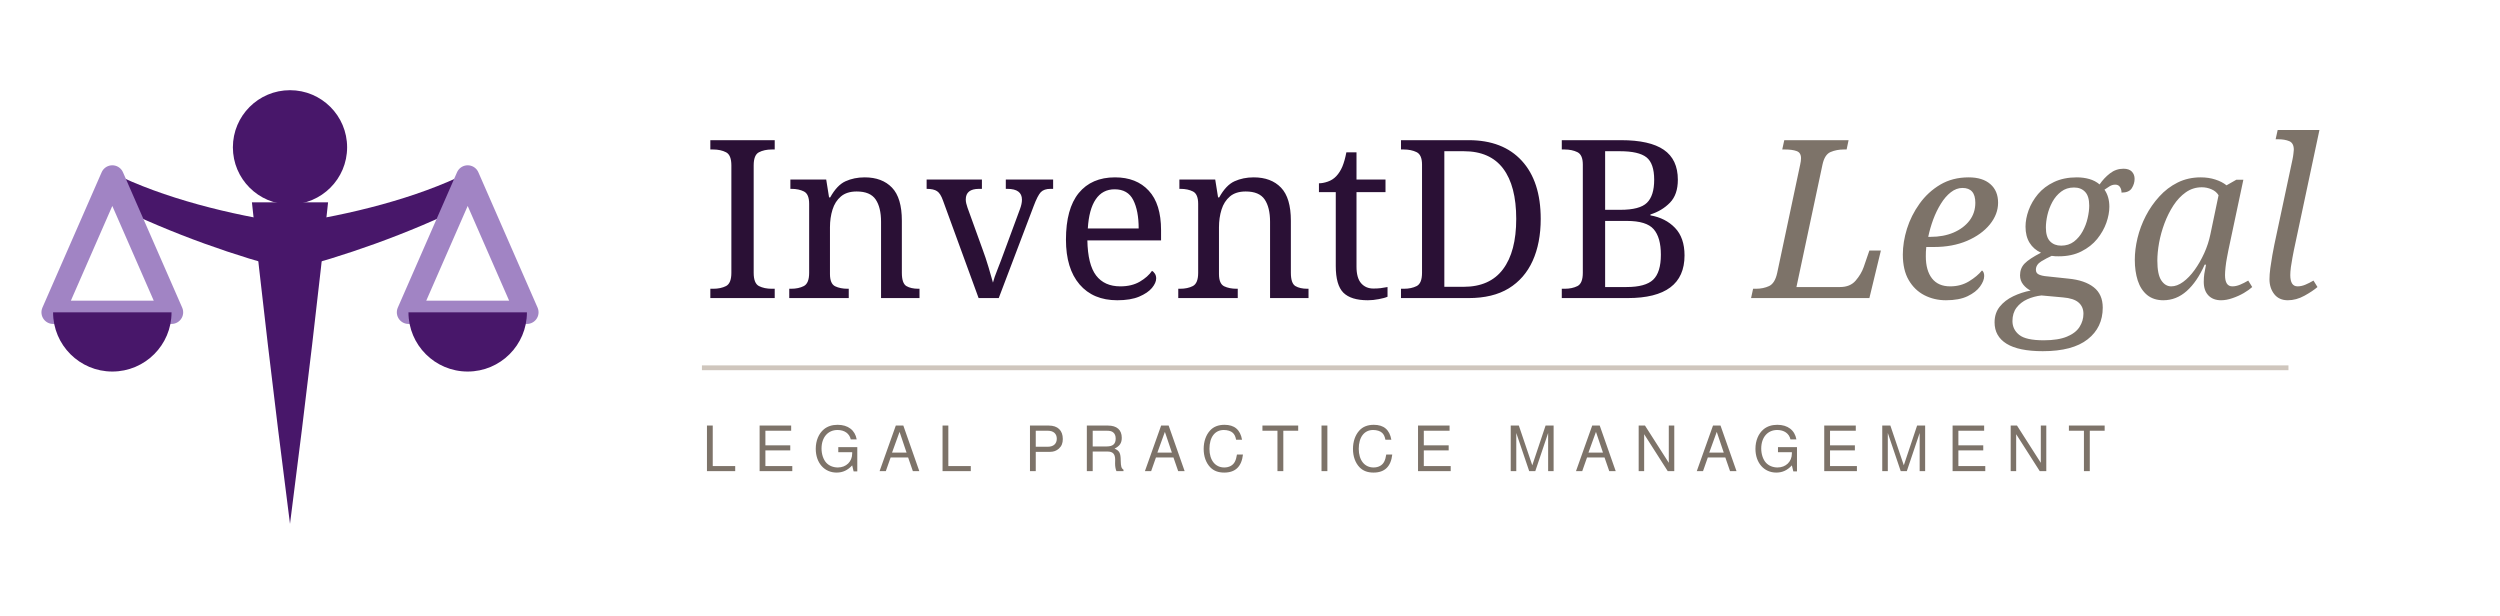
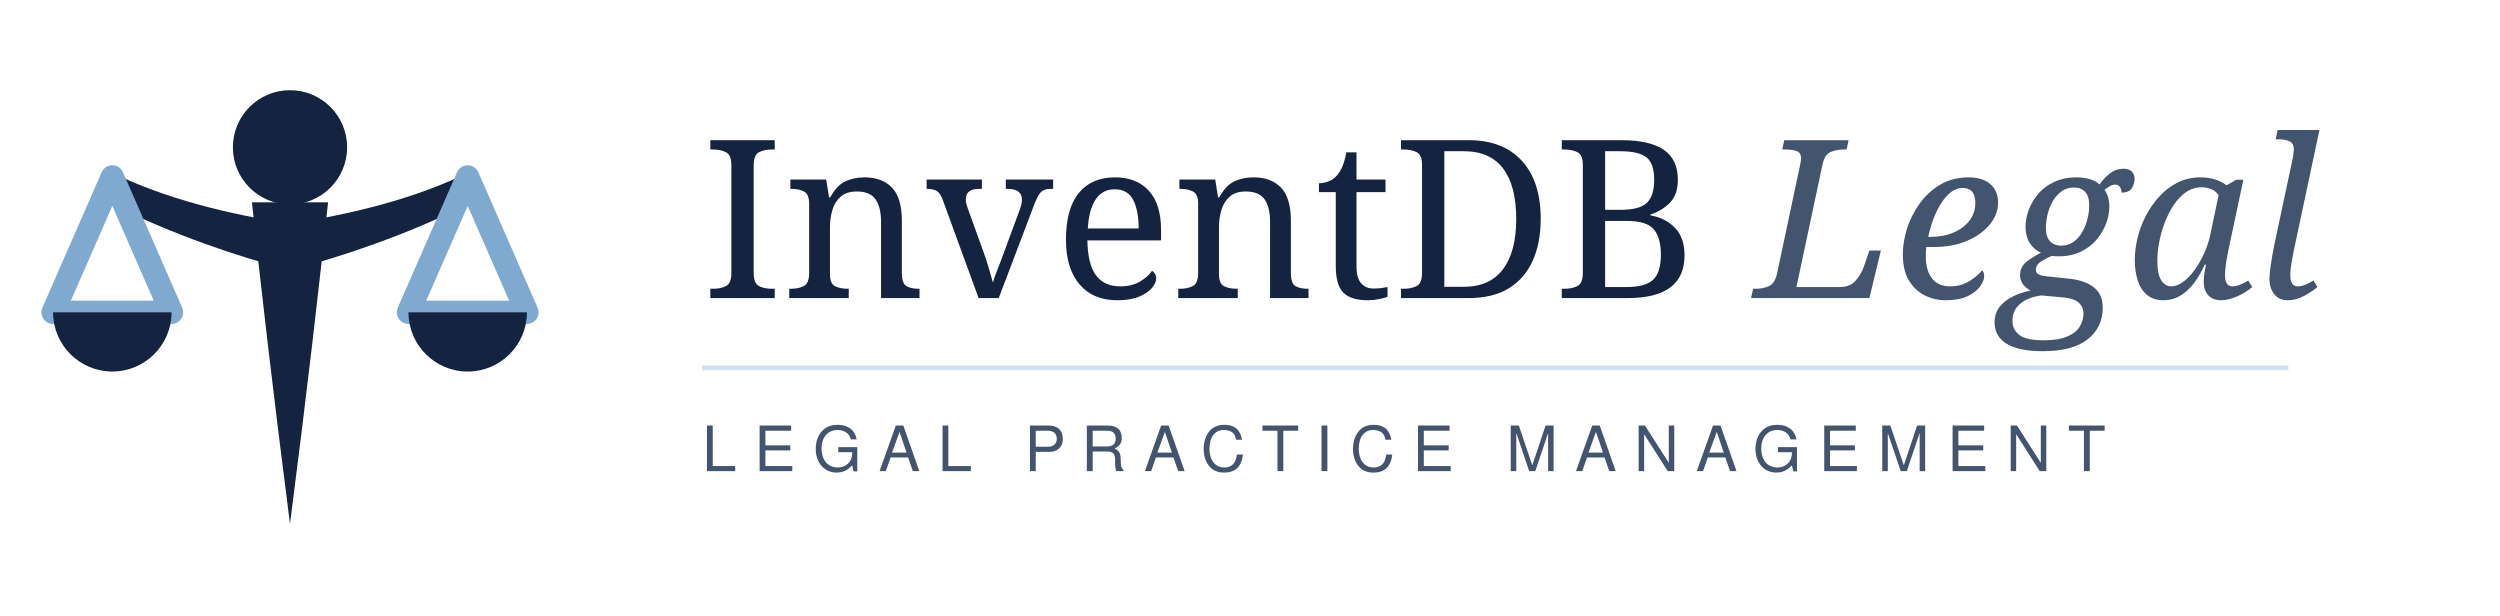
<svg xmlns="http://www.w3.org/2000/svg" viewBox="0 0 520 128" width="520" height="128" role="img" aria-label="InventDB Legal — Legal Practice Management">
  <g transform="translate(4 6) scale(0.88)">
-     <circle cx="64" cy="28" r="13.5" fill="#48176a" />
-     <path d="M55 41 C57 60 60 86 64 117 C68 86 71 60 73 41 Z" fill="#48176a" />
-     <path d="M64 46 C50 44 34 40 22 34 L22 41.5 C36 48.5 52 54 64 57 Z" fill="#48176a" />
-     <path d="M64 46 C78 44 94 40 106 34 L106 41.5 C92 48.5 76 54 64 57 Z" fill="#48176a" />
-     <path d="M22 35 L8 67 L36 67 Z" fill="none" stroke="#a184c4" stroke-width="5.5" stroke-linejoin="round" />
-     <path d="M8 67 A14 14 0 0 0 36 67 Z" fill="#48176a" />
-     <path d="M106 35 L92 67 L120 67 Z" fill="none" stroke="#a184c4" stroke-width="5.5" stroke-linejoin="round" />
-     <path d="M92 67 A14 14 0 0 0 120 67 Z" fill="#48176a" />
+     <circle cx="64" cy="28" r="13.5" fill="#14233f" />
+     <path d="M55 41 C57 60 60 86 64 117 C68 86 71 60 73 41 Z" fill="#14233f" />
+     <path d="M64 46 C50 44 34 40 22 34 L22 41.5 C36 48.5 52 54 64 57 Z" fill="#14233f" />
+     <path d="M64 46 C78 44 94 40 106 34 L106 41.5 C92 48.5 76 54 64 57 Z" fill="#14233f" />
+     <path d="M22 35 L8 67 L36 67 Z" fill="none" stroke="#7fa9cf" stroke-width="5.5" stroke-linejoin="round" />
+     <path d="M8 67 A14 14 0 0 0 36 67 Z" fill="#14233f" />
+     <path d="M106 35 L92 67 L120 67 Z" fill="none" stroke="#7fa9cf" stroke-width="5.5" stroke-linejoin="round" />
+     <path d="M92 67 A14 14 0 0 0 120 67 Z" fill="#14233f" />
  </g>
  <g font-family="Cormorant Garamond, Georgia, serif">
-     <text x="146" y="62" font-size="46" font-weight="500" fill="#2a1035">InventDB <tspan font-style="italic" font-weight="300" fill="#7d7369">Legal</tspan>
+     <text x="146" y="62" font-size="46" font-weight="500" fill="#14233f">InventDB <tspan font-style="italic" font-weight="300" fill="#43546f">Legal</tspan>
    </text>
  </g>
-   <rect x="146" y="76" width="330" height="1" fill="#cfc6bd" />
-   <text x="146" y="98" font-family="Poppins, Helvetica, Arial, sans-serif" font-size="13" letter-spacing="3.6" fill="#7d7369">LEGAL PRACTICE MANAGEMENT</text>
+   <rect x="146" y="76" width="330" height="1" fill="#cfe2f2" />
+   <text x="146" y="98" font-family="Poppins, Helvetica, Arial, sans-serif" font-size="13" letter-spacing="3.6" fill="#43546f">LEGAL PRACTICE MANAGEMENT</text>
</svg>
